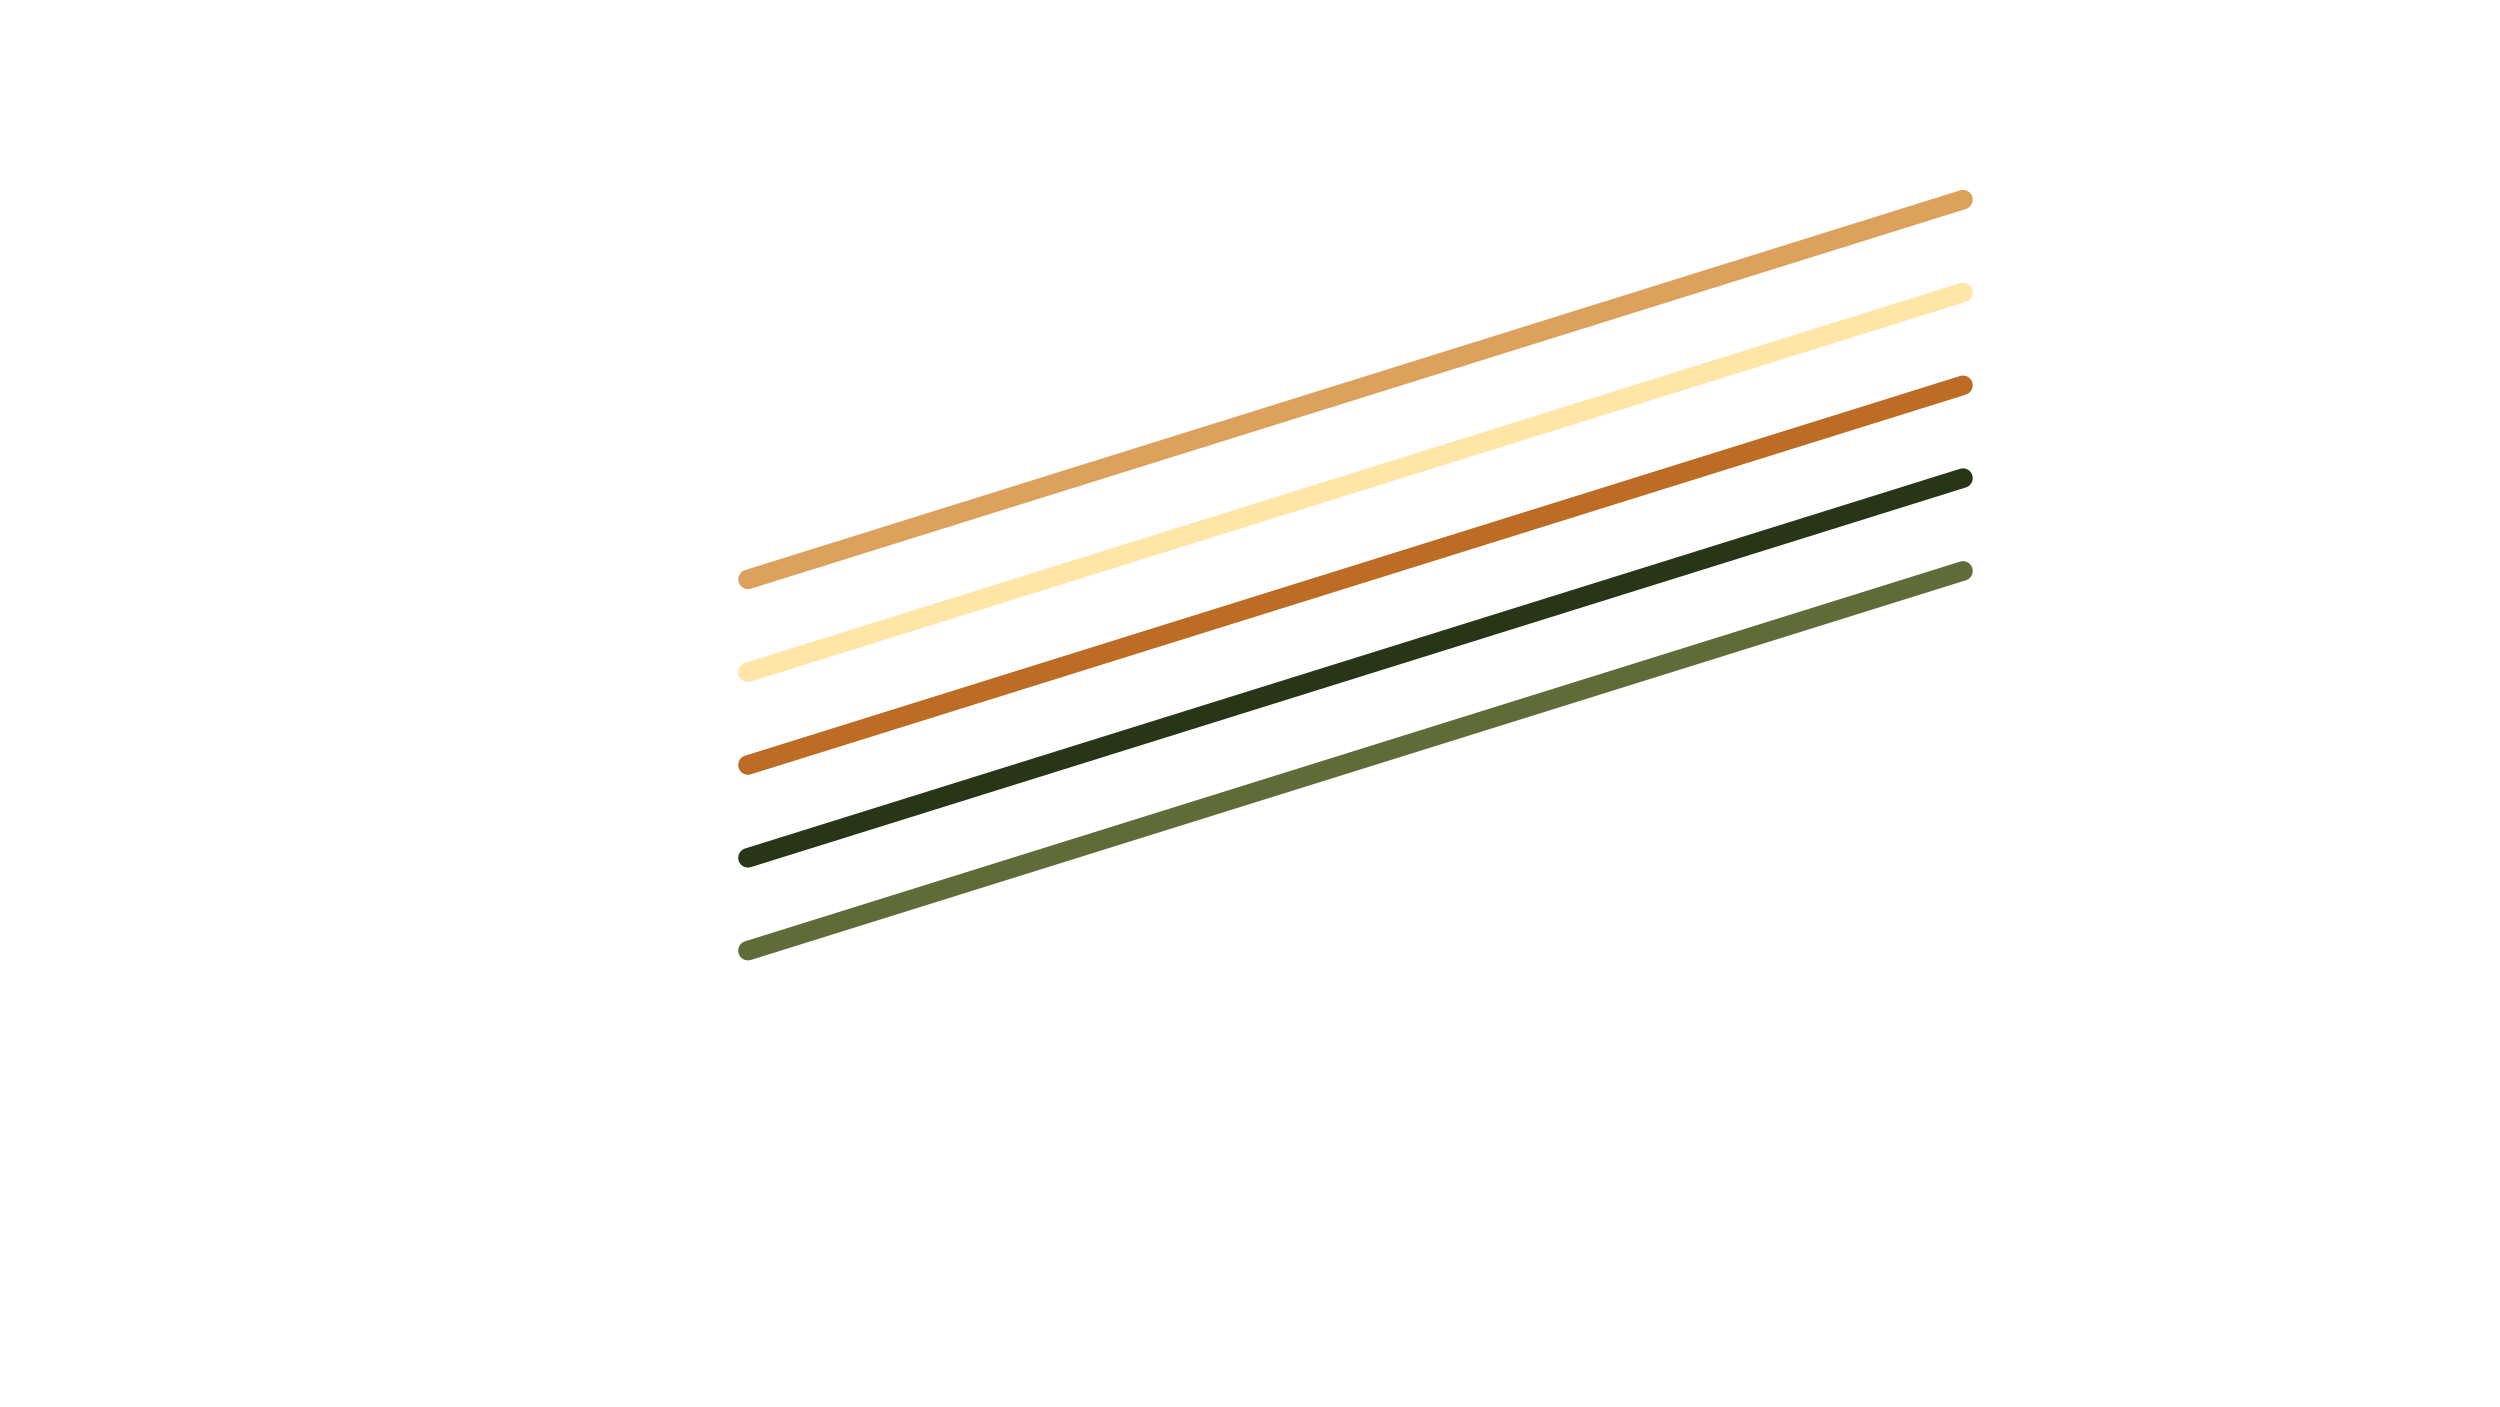
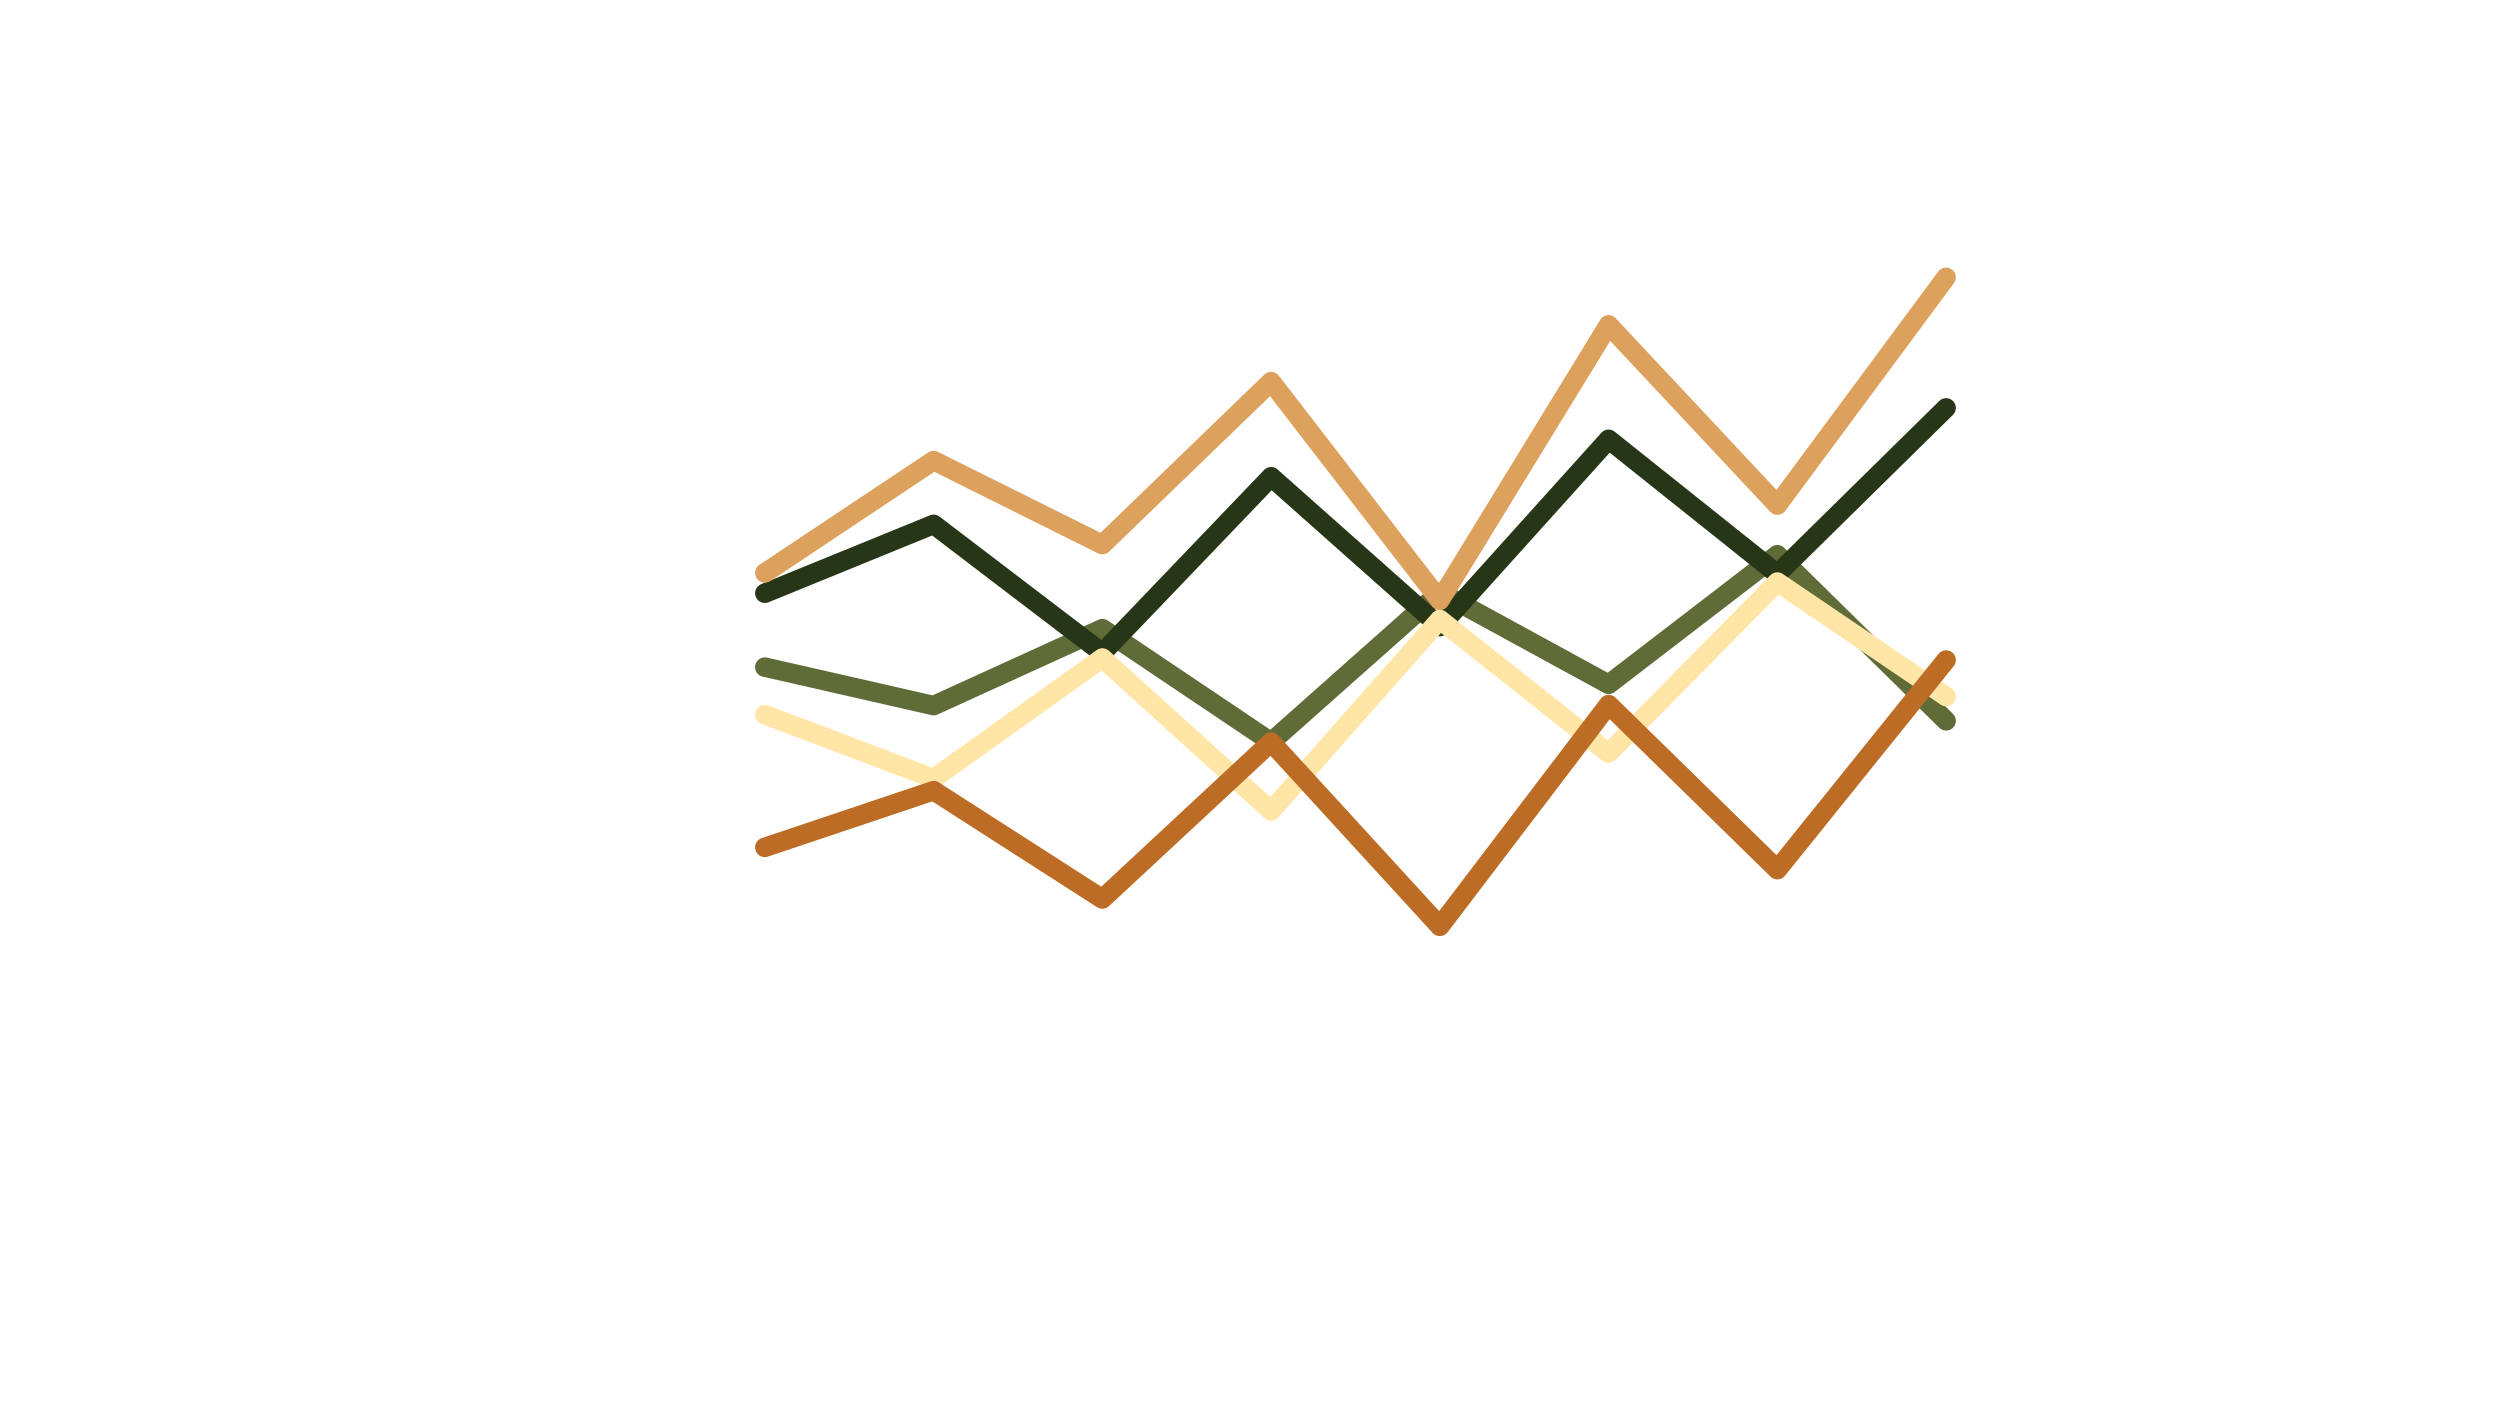
<svg xmlns="http://www.w3.org/2000/svg" width="320" height="180" viewBox="0 0 320 180">
  <svg width="320" height="180" viewBox="0 0 320 180" preserveAspectRatio="xMidYMid meet">
    <g data-chart-id="default-preview-MultiLineChart" data-chart-type="line" data-renderer="deterministic-line-marks@3" clip-path="url(#line-plot-default-preview-MultiLineChart)">
      <defs>
        <clipPath id="line-plot-default-preview-MultiLineChart">
          <rect x="82.1" y="13" width="182.8" height="139.6" />
        </clipPath>
      </defs>
-       <g data-chart-id="default-preview-MultiLineChart" data-mark-role="line" data-mark-group-id="mark-group:default-preview-MultiLineChart:line" data-series-key="Alpha" data-line-style="solid" data-point-count="10" data-row-keys="C001|Alpha,C002|Alpha,C003|Alpha,C004|Alpha,C005|Alpha,C006|Alpha,C007|Alpha,C008|Alpha,C009|Alpha,C010|Alpha" opacity="1">
-         <path d="M95.74,121.68L113.02,116.28L130.3,110.88L147.58,105.48L164.86,100.08L182.14,94.68L199.42,89.28L216.7,83.88L233.98,78.48L251.26,73.08" fill="none" stroke="#606c38" stroke-width="2.5" stroke-dasharray="none" stroke-linecap="round" stroke-linejoin="round" vector-effect="non-scaling-stroke" style="stroke: #606c38; stroke-width: 2.5px; stroke-dasharray: none; stroke-linecap: round; stroke-linejoin: round; fill: none;" />
+       <g data-chart-id="default-preview-MultiLineChart" data-mark-role="line" data-mark-group-id="mark-group:default-preview-MultiLineChart:line" data-series-key="Person_A" data-line-style="solid" data-point-count="8" data-row-keys="1,2,3,4,5,6,7,8" opacity="1">
+         <path d="M97.9,85.392L119.5,90.317L141.1,80.467L162.7,94.982L184.3,75.802L205.9,87.595L227.5,71.006L249.1,92.261" fill="none" stroke="#606c38" stroke-width="2.5" stroke-dasharray="none" stroke-linecap="round" stroke-linejoin="round" vector-effect="non-scaling-stroke" style="stroke: #606c38; stroke-width: 2.5px; stroke-dasharray: none; stroke-linecap: round; stroke-linejoin: round; fill: none;" />
      </g>
-       <g data-chart-id="default-preview-MultiLineChart" data-mark-role="line" data-mark-group-id="mark-group:default-preview-MultiLineChart:line" data-series-key="Beta" data-line-style="solid" data-point-count="10" data-row-keys="C001|Beta,C002|Beta,C003|Beta,C004|Beta,C005|Beta,C006|Beta,C007|Beta,C008|Beta,C009|Beta,C010|Beta" opacity="1">
-         <path d="M95.74,109.8L113.02,104.4L130.3,99L147.58,93.6L164.86,88.2L182.14,82.8L199.42,77.4L216.7,72L233.98,66.6L251.26,61.2" fill="none" stroke="#283618" stroke-width="2.5" stroke-dasharray="none" stroke-linecap="round" stroke-linejoin="round" vector-effect="non-scaling-stroke" style="stroke: #283618; stroke-width: 2.5px; stroke-dasharray: none; stroke-linecap: round; stroke-linejoin: round; fill: none;" />
+       <g data-chart-id="default-preview-MultiLineChart" data-mark-role="line" data-mark-group-id="mark-group:default-preview-MultiLineChart:line" data-series-key="Person_B" data-line-style="solid" data-point-count="8" data-row-keys="9,10,11,12,13,14,15,16" opacity="1">
+         <path d="M97.9,75.931L119.5,67.118L141.1,83.578L162.7,61.027L184.3,80.208L205.9,56.232L227.5,73.469L249.1,52.214" fill="none" stroke="#283618" stroke-width="2.5" stroke-dasharray="none" stroke-linecap="round" stroke-linejoin="round" vector-effect="non-scaling-stroke" style="stroke: #283618; stroke-width: 2.5px; stroke-dasharray: none; stroke-linecap: round; stroke-linejoin: round; fill: none;" />
      </g>
-       <g data-chart-id="default-preview-MultiLineChart" data-mark-role="line" data-mark-group-id="mark-group:default-preview-MultiLineChart:line" data-series-key="Delta" data-line-style="solid" data-point-count="10" data-row-keys="C001|Delta,C002|Delta,C003|Delta,C004|Delta,C005|Delta,C006|Delta,C007|Delta,C008|Delta,C009|Delta,C010|Delta" opacity="1">
-         <path d="M95.74,86.04L113.02,80.64L130.3,75.24L147.58,69.84L164.86,64.44L182.14,59.04L199.42,53.64L216.7,48.24L233.98,42.84L251.26,37.44" fill="none" stroke="#ffe6a7" stroke-width="2.5" stroke-dasharray="none" stroke-linecap="round" stroke-linejoin="round" vector-effect="non-scaling-stroke" style="stroke: #ffe6a7; stroke-width: 2.5px; stroke-dasharray: none; stroke-linecap: round; stroke-linejoin: round; fill: none;" />
+       <g data-chart-id="default-preview-MultiLineChart" data-mark-role="line" data-mark-group-id="mark-group:default-preview-MultiLineChart:line" data-series-key="Person_C" data-line-style="solid" data-point-count="8" data-row-keys="17,18,19,20,21,22,23,24" opacity="1">
+         <path d="M97.9,91.483L119.5,99.648L141.1,84.226L162.7,103.795L184.3,79.301L205.9,96.408L227.5,74.506L249.1,89.15" fill="none" stroke="#ffe6a7" stroke-width="2.5" stroke-dasharray="none" stroke-linecap="round" stroke-linejoin="round" vector-effect="non-scaling-stroke" style="stroke: #ffe6a7; stroke-width: 2.5px; stroke-dasharray: none; stroke-linecap: round; stroke-linejoin: round; fill: none;" />
      </g>
-       <g data-chart-id="default-preview-MultiLineChart" data-mark-role="line" data-mark-group-id="mark-group:default-preview-MultiLineChart:line" data-series-key="Epsilon" data-line-style="solid" data-point-count="10" data-row-keys="C001|Epsilon,C002|Epsilon,C003|Epsilon,C004|Epsilon,C005|Epsilon,C006|Epsilon,C007|Epsilon,C008|Epsilon,C009|Epsilon,C010|Epsilon" opacity="1">
-         <path d="M95.74,74.16L113.02,68.76L130.3,63.36L147.58,57.96L164.86,52.56L182.14,47.16L199.42,41.76L216.7,36.36L233.98,30.96L251.26,25.56" fill="none" stroke="#dda15e" stroke-width="2.5" stroke-dasharray="none" stroke-linecap="round" stroke-linejoin="round" vector-effect="non-scaling-stroke" style="stroke: #dda15e; stroke-width: 2.5px; stroke-dasharray: none; stroke-linecap: round; stroke-linejoin: round; fill: none;" />
+       <g data-chart-id="default-preview-MultiLineChart" data-mark-role="line" data-mark-group-id="mark-group:default-preview-MultiLineChart:line" data-series-key="Person_D" data-line-style="solid" data-point-count="8" data-row-keys="25,26,27,28,29,30,31,32" opacity="1">
+         <path d="M97.9,73.339L119.5,58.954L141.1,69.71L162.7,48.845L184.3,76.838L205.9,41.587L227.5,64.656L249.1,35.496" fill="none" stroke="#dda15e" stroke-width="2.5" stroke-dasharray="none" stroke-linecap="round" stroke-linejoin="round" vector-effect="non-scaling-stroke" style="stroke: #dda15e; stroke-width: 2.5px; stroke-dasharray: none; stroke-linecap: round; stroke-linejoin: round; fill: none;" />
      </g>
-       <g data-chart-id="default-preview-MultiLineChart" data-mark-role="line" data-mark-group-id="mark-group:default-preview-MultiLineChart:line" data-series-key="Gamma" data-line-style="solid" data-point-count="10" data-row-keys="C001|Gamma,C002|Gamma,C003|Gamma,C004|Gamma,C005|Gamma,C006|Gamma,C007|Gamma,C008|Gamma,C009|Gamma,C010|Gamma" opacity="1">
-         <path d="M95.74,97.92L113.02,92.52L130.3,87.12L147.58,81.72L164.86,76.32L182.14,70.92L199.42,65.52L216.7,60.12L233.98,54.72L251.26,49.32" fill="none" stroke="#bc6c25" stroke-width="2.5" stroke-dasharray="none" stroke-linecap="round" stroke-linejoin="round" vector-effect="non-scaling-stroke" style="stroke: #bc6c25; stroke-width: 2.5px; stroke-dasharray: none; stroke-linecap: round; stroke-linejoin: round; fill: none;" />
+       <g data-chart-id="default-preview-MultiLineChart" data-mark-role="line" data-mark-group-id="mark-group:default-preview-MultiLineChart:line" data-series-key="Person_E" data-line-style="solid" data-point-count="8" data-row-keys="33,34,35,36,37,38,39,40" opacity="1">
+         <path d="M97.9,108.461L119.5,101.203L141.1,115.07L162.7,94.982L184.3,118.57L205.9,90.187L227.5,111.312L249.1,84.485" fill="none" stroke="#bc6c25" stroke-width="2.5" stroke-dasharray="none" stroke-linecap="round" stroke-linejoin="round" vector-effect="non-scaling-stroke" style="stroke: #bc6c25; stroke-width: 2.5px; stroke-dasharray: none; stroke-linecap: round; stroke-linejoin: round; fill: none;" />
      </g>
    </g>
  </svg>
</svg>
